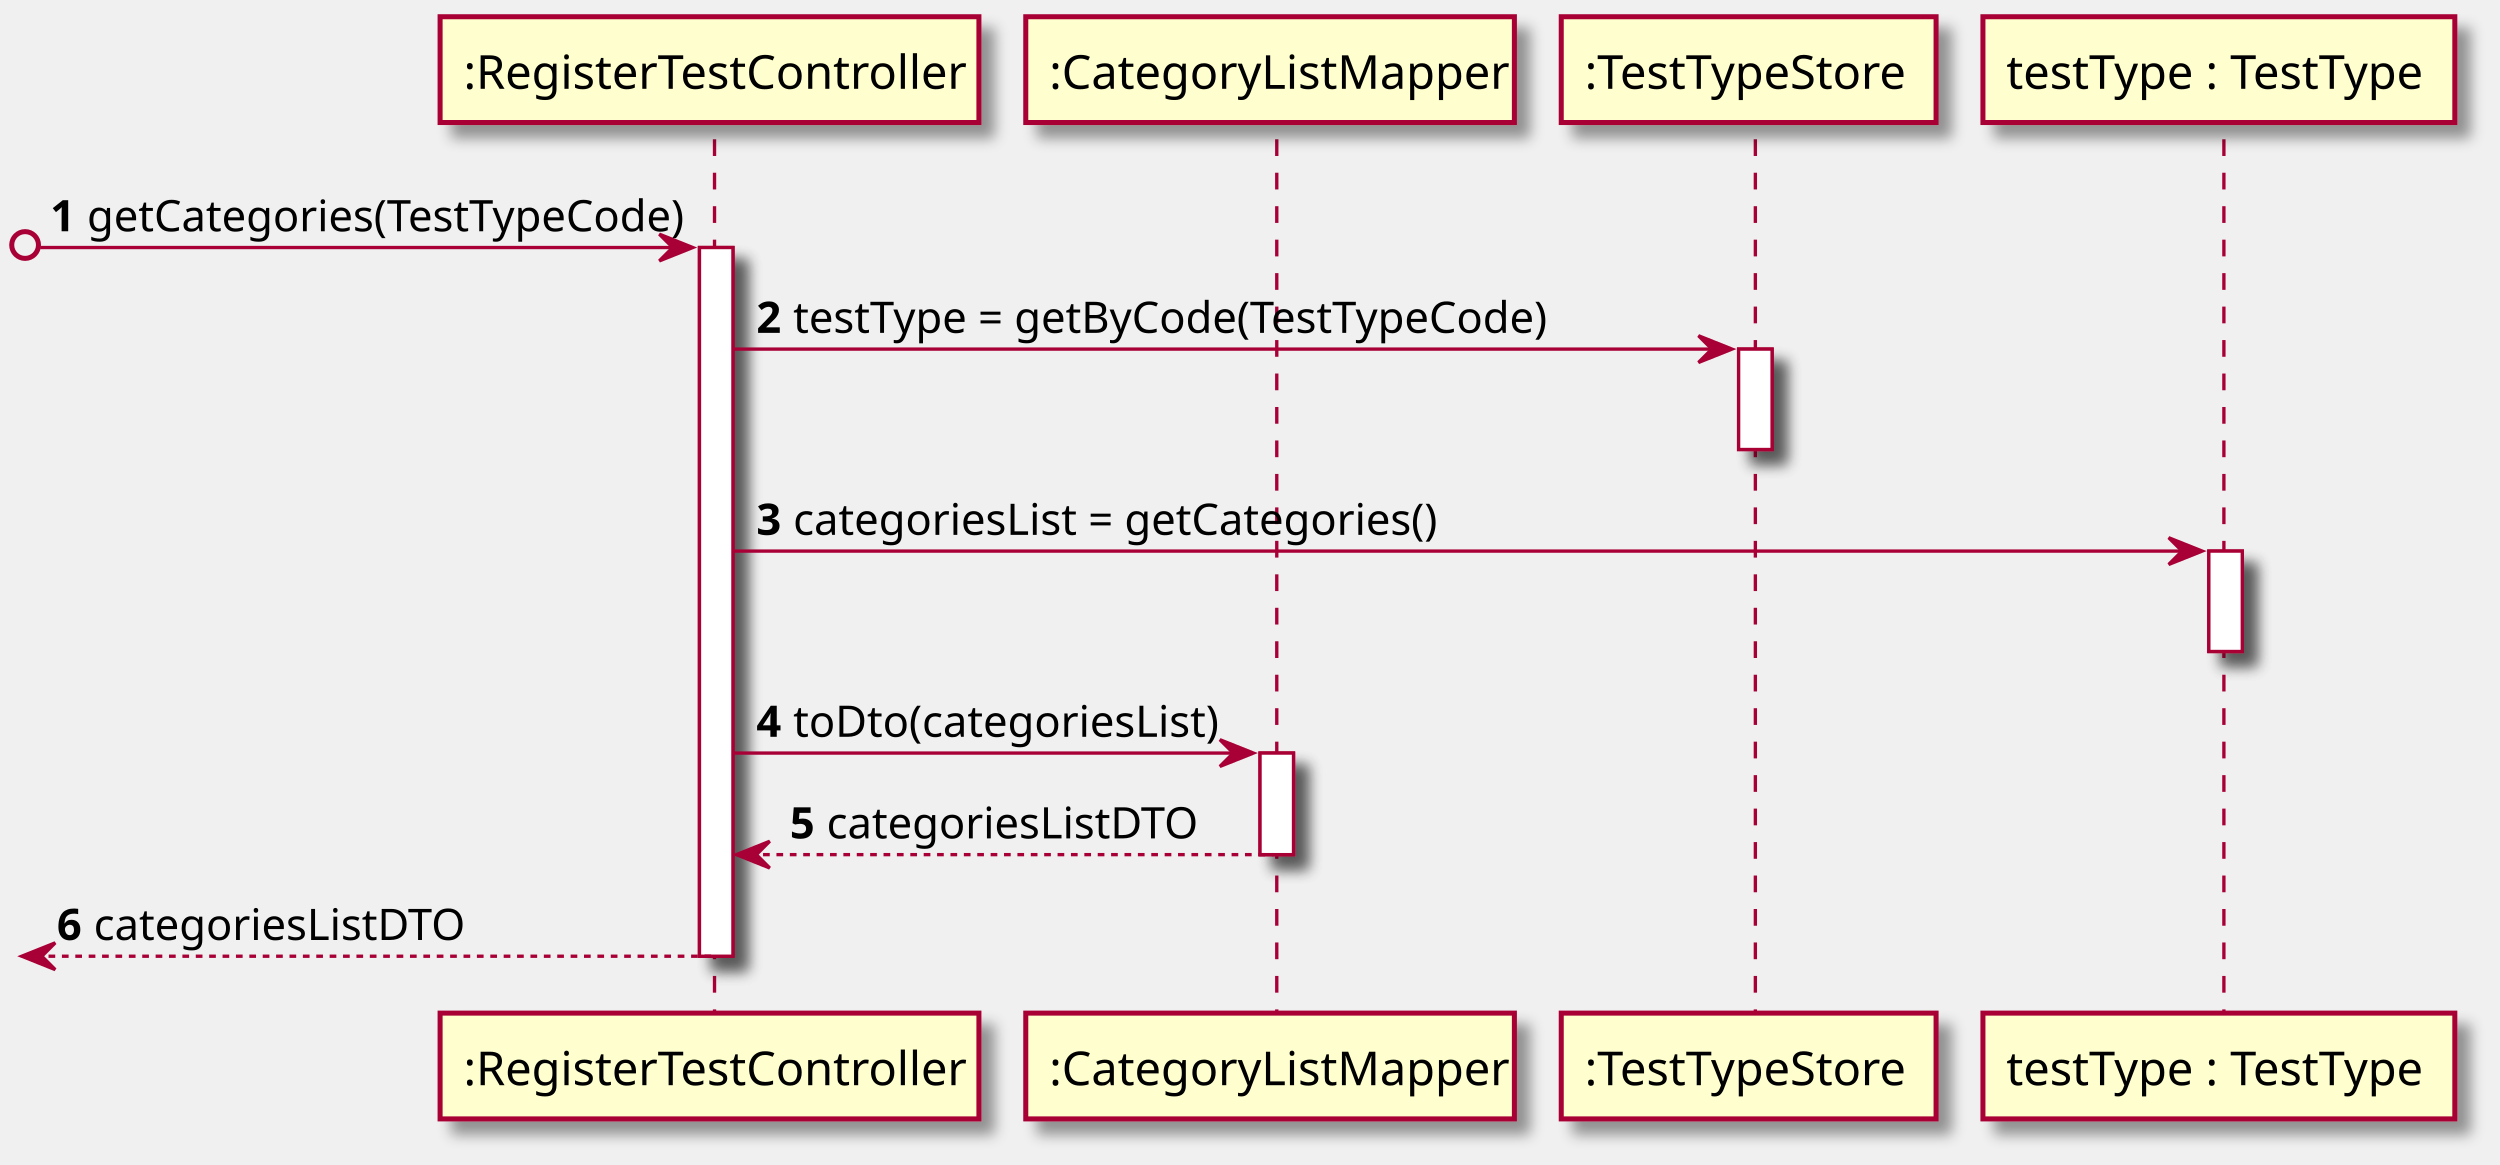
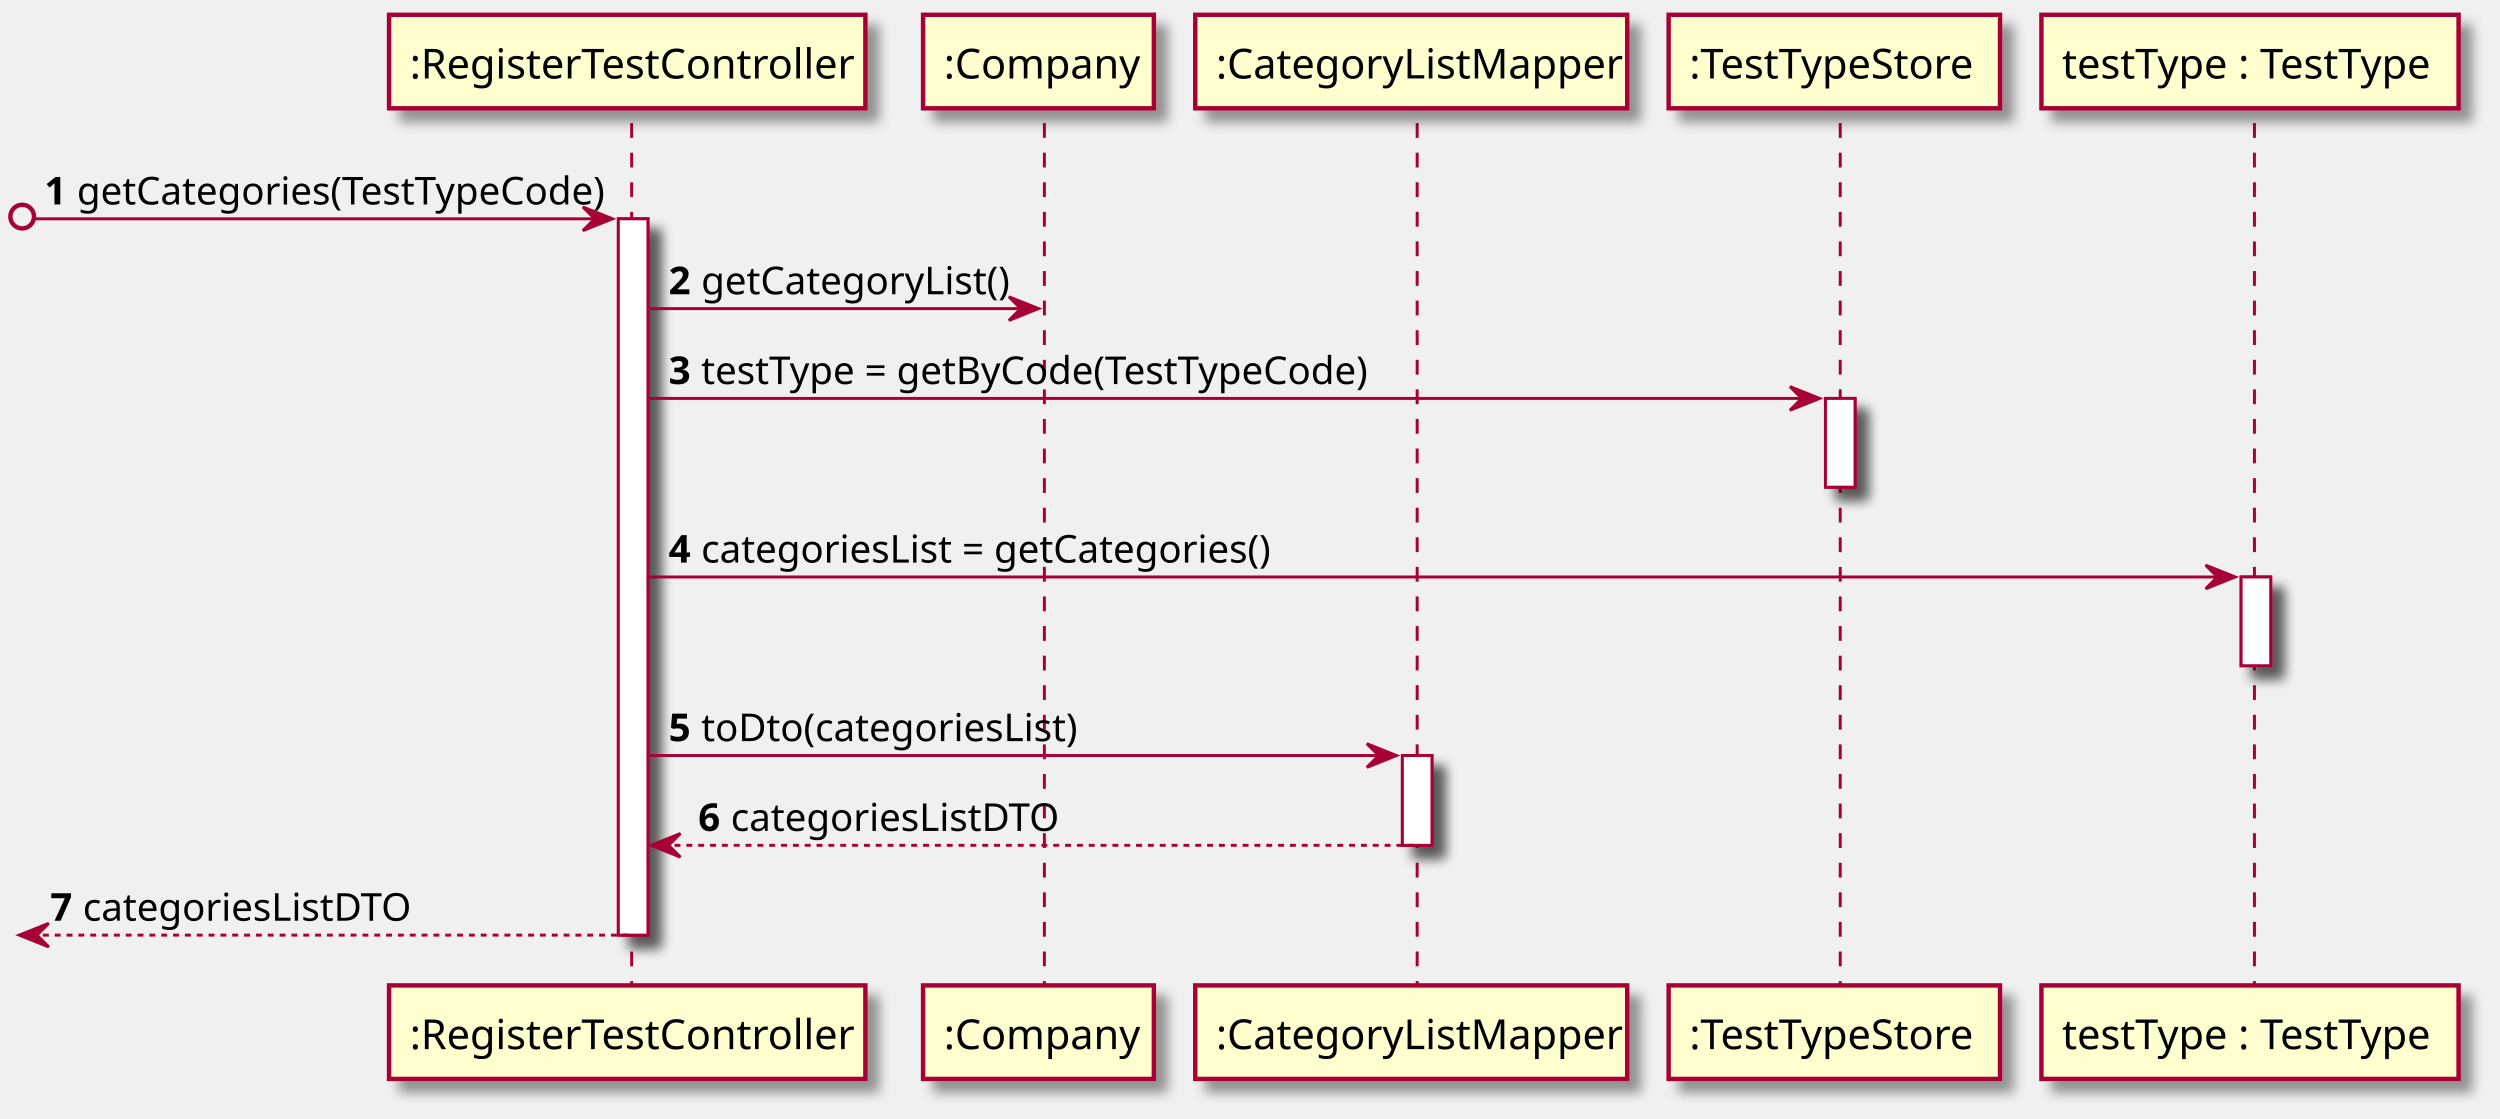
- <svg xmlns="http://www.w3.org/2000/svg" contentScriptType="application/ecmascript" contentStyleType="text/css" height="348px" preserveAspectRatio="none" style="width:747px;height:348px;" version="1.1" viewBox="0 0 747 348" width="747px" zoomAndPan="magnify">
+ <svg xmlns="http://www.w3.org/2000/svg" contentScriptType="application/ecmascript" contentStyleType="text/css" height="378px" preserveAspectRatio="none" style="width:845px;height:378px;background:#FFFFFF;" version="1.1" viewBox="0 0 845 378" width="845px" zoomAndPan="magnify">
  <defs>
-     <filter height="300%" id="fan7o51ymffx6" width="300%" x="-1" y="-1">
+     <filter height="300%" id="f1pz3iinw0b53b" width="300%" x="-1" y="-1">
      <feGaussianBlur result="blurOut" stdDeviation="2.0" />
      <feColorMatrix in="blurOut" result="blurOut2" type="matrix" values="0 0 0 0 0 0 0 0 0 0 0 0 0 0 0 0 0 0 .4 0" />
      <feOffset dx="4.0" dy="4.0" in="blurOut2" result="blurOut3" />
      <feBlend in="SourceGraphic" in2="blurOut3" mode="normal" />
    </filter>
  </defs>
  <g>
-     <rect fill="#FFFFFF" filter="url(#fan7o51ymffx6)" height="211.758" style="stroke:#A80036;stroke-width:1.0;" width="10" x="209" y="73.961" />
-     <rect fill="#FFFFFF" filter="url(#fan7o51ymffx6)" height="30.352" style="stroke:#A80036;stroke-width:1.0;" width="10" x="376.5" y="225.016" />
-     <rect fill="#FFFFFF" filter="url(#fan7o51ymffx6)" height="30" style="stroke:#A80036;stroke-width:1.0;" width="10" x="519.5" y="104.312" />
-     <rect fill="#FFFFFF" filter="url(#fan7o51ymffx6)" height="30" style="stroke:#A80036;stroke-width:1.0;" width="10" x="660" y="164.664" />
-     <line style="stroke:#A80036;stroke-width:1.0;stroke-dasharray:5.0,5.0;" x1="213.5" x2="213.5" y1="41.609" y2="303.719" />
-     <line style="stroke:#A80036;stroke-width:1.0;stroke-dasharray:5.0,5.0;" x1="381.5" x2="381.5" y1="41.609" y2="303.719" />
-     <line style="stroke:#A80036;stroke-width:1.0;stroke-dasharray:5.0,5.0;" x1="524.5" x2="524.5" y1="41.609" y2="303.719" />
-     <line style="stroke:#A80036;stroke-width:1.0;stroke-dasharray:5.0,5.0;" x1="664.5" x2="664.5" y1="41.609" y2="303.719" />
-     <rect fill="#FEFECE" filter="url(#fan7o51ymffx6)" height="31.609" style="stroke:#A80036;stroke-width:1.5;" width="161" x="131.5" y="5" />
-     <text fill="#000000" font-family="sans-serif" font-size="14" lengthAdjust="spacing" textLength="147" x="138.5" y="26.533">:RegisterTestController
-         </text>
-     <rect fill="#FEFECE" filter="url(#fan7o51ymffx6)" height="31.609" style="stroke:#A80036;stroke-width:1.5;" width="161" x="131.5" y="302.719" />
-     <text fill="#000000" font-family="sans-serif" font-size="14" lengthAdjust="spacing" textLength="147" x="138.5" y="324.252">:RegisterTestController
-         </text>
-     <rect fill="#FEFECE" filter="url(#fan7o51ymffx6)" height="31.609" style="stroke:#A80036;stroke-width:1.5;" width="146" x="306.5" y="5" />
-     <text fill="#000000" font-family="sans-serif" font-size="14" lengthAdjust="spacing" textLength="132" x="313.5" y="26.533">:CategoryListMapper
-         </text>
-     <rect fill="#FEFECE" filter="url(#fan7o51ymffx6)" height="31.609" style="stroke:#A80036;stroke-width:1.5;" width="146" x="306.5" y="302.719" />
-     <text fill="#000000" font-family="sans-serif" font-size="14" lengthAdjust="spacing" textLength="132" x="313.5" y="324.252">:CategoryListMapper
-         </text>
-     <rect fill="#FEFECE" filter="url(#fan7o51ymffx6)" height="31.609" style="stroke:#A80036;stroke-width:1.5;" width="112" x="466.5" y="5" />
-     <text fill="#000000" font-family="sans-serif" font-size="14" lengthAdjust="spacing" textLength="98" x="473.5" y="26.533">:TestTypeStore
-         </text>
-     <rect fill="#FEFECE" filter="url(#fan7o51ymffx6)" height="31.609" style="stroke:#A80036;stroke-width:1.5;" width="112" x="466.5" y="302.719" />
-     <text fill="#000000" font-family="sans-serif" font-size="14" lengthAdjust="spacing" textLength="98" x="473.5" y="324.252">:TestTypeStore
-         </text>
-     <rect fill="#FEFECE" filter="url(#fan7o51ymffx6)" height="31.609" style="stroke:#A80036;stroke-width:1.5;" width="141" x="592.5" y="5" />
-     <text fill="#000000" font-family="sans-serif" font-size="14" lengthAdjust="spacing" textLength="127" x="599.5" y="26.533">testType : TestType
-         </text>
-     <rect fill="#FEFECE" filter="url(#fan7o51ymffx6)" height="31.609" style="stroke:#A80036;stroke-width:1.5;" width="141" x="592.5" y="302.719" />
-     <text fill="#000000" font-family="sans-serif" font-size="14" lengthAdjust="spacing" textLength="127" x="599.5" y="324.252">testType : TestType
-         </text>
-     <rect fill="#FFFFFF" filter="url(#fan7o51ymffx6)" height="211.758" style="stroke:#A80036;stroke-width:1.0;" width="10" x="209" y="73.961" />
-     <rect fill="#FFFFFF" filter="url(#fan7o51ymffx6)" height="30.352" style="stroke:#A80036;stroke-width:1.0;" width="10" x="376.5" y="225.016" />
-     <rect fill="#FFFFFF" filter="url(#fan7o51ymffx6)" height="30" style="stroke:#A80036;stroke-width:1.0;" width="10" x="519.5" y="104.312" />
-     <rect fill="#FFFFFF" filter="url(#fan7o51ymffx6)" height="30" style="stroke:#A80036;stroke-width:1.0;" width="10" x="660" y="164.664" />
+     <rect fill="#FFFFFF" filter="url(#f1pz3iinw0b53b)" height="242.109" style="stroke:#A80036;stroke-width:1.0;" width="10" x="209" y="73.961" />
+     <rect fill="#FFFFFF" filter="url(#f1pz3iinw0b53b)" height="30.352" style="stroke:#A80036;stroke-width:1.0;" width="10" x="474" y="255.367" />
+     <rect fill="#FFFFFF" filter="url(#f1pz3iinw0b53b)" height="30" style="stroke:#A80036;stroke-width:1.0;" width="10" x="617" y="134.664" />
+     <rect fill="#FFFFFF" filter="url(#f1pz3iinw0b53b)" height="30" style="stroke:#A80036;stroke-width:1.0;" width="10" x="757.5" y="195.016" />
+     <line style="stroke:#A80036;stroke-width:1.0;stroke-dasharray:5.0,5.0;" x1="213.5" x2="213.5" y1="41.609" y2="334.07" />
+     <line style="stroke:#A80036;stroke-width:1.0;stroke-dasharray:5.0,5.0;" x1="353" x2="353" y1="41.609" y2="334.07" />
+     <line style="stroke:#A80036;stroke-width:1.0;stroke-dasharray:5.0,5.0;" x1="479" x2="479" y1="41.609" y2="334.07" />
+     <line style="stroke:#A80036;stroke-width:1.0;stroke-dasharray:5.0,5.0;" x1="622" x2="622" y1="41.609" y2="334.07" />
+     <line style="stroke:#A80036;stroke-width:1.0;stroke-dasharray:5.0,5.0;" x1="762" x2="762" y1="41.609" y2="334.07" />
+     <rect fill="#FEFECE" filter="url(#f1pz3iinw0b53b)" height="31.609" style="stroke:#A80036;stroke-width:1.5;" width="161" x="131.5" y="5" />
+     <text fill="#000000" font-family="sans-serif" font-size="14" lengthAdjust="spacing" textLength="147" x="138.5" y="26.533">:RegisterTestController</text>
+     <rect fill="#FEFECE" filter="url(#f1pz3iinw0b53b)" height="31.609" style="stroke:#A80036;stroke-width:1.5;" width="161" x="131.5" y="333.07" />
+     <text fill="#000000" font-family="sans-serif" font-size="14" lengthAdjust="spacing" textLength="147" x="138.5" y="354.603">:RegisterTestController</text>
+     <rect fill="#FEFECE" filter="url(#f1pz3iinw0b53b)" height="31.609" style="stroke:#A80036;stroke-width:1.5;" width="78" x="312" y="5" />
+     <text fill="#000000" font-family="sans-serif" font-size="14" lengthAdjust="spacing" textLength="64" x="319" y="26.533">:Company</text>
+     <rect fill="#FEFECE" filter="url(#f1pz3iinw0b53b)" height="31.609" style="stroke:#A80036;stroke-width:1.5;" width="78" x="312" y="333.07" />
+     <text fill="#000000" font-family="sans-serif" font-size="14" lengthAdjust="spacing" textLength="64" x="319" y="354.603">:Company</text>
+     <rect fill="#FEFECE" filter="url(#f1pz3iinw0b53b)" height="31.609" style="stroke:#A80036;stroke-width:1.5;" width="146" x="404" y="5" />
+     <text fill="#000000" font-family="sans-serif" font-size="14" lengthAdjust="spacing" textLength="132" x="411" y="26.533">:CategoryListMapper</text>
+     <rect fill="#FEFECE" filter="url(#f1pz3iinw0b53b)" height="31.609" style="stroke:#A80036;stroke-width:1.5;" width="146" x="404" y="333.07" />
+     <text fill="#000000" font-family="sans-serif" font-size="14" lengthAdjust="spacing" textLength="132" x="411" y="354.603">:CategoryListMapper</text>
+     <rect fill="#FEFECE" filter="url(#f1pz3iinw0b53b)" height="31.609" style="stroke:#A80036;stroke-width:1.5;" width="112" x="564" y="5" />
+     <text fill="#000000" font-family="sans-serif" font-size="14" lengthAdjust="spacing" textLength="98" x="571" y="26.533">:TestTypeStore</text>
+     <rect fill="#FEFECE" filter="url(#f1pz3iinw0b53b)" height="31.609" style="stroke:#A80036;stroke-width:1.5;" width="112" x="564" y="333.07" />
+     <text fill="#000000" font-family="sans-serif" font-size="14" lengthAdjust="spacing" textLength="98" x="571" y="354.603">:TestTypeStore</text>
+     <rect fill="#FEFECE" filter="url(#f1pz3iinw0b53b)" height="31.609" style="stroke:#A80036;stroke-width:1.5;" width="141" x="690" y="5" />
+     <text fill="#000000" font-family="sans-serif" font-size="14" lengthAdjust="spacing" textLength="127" x="697" y="26.533">testType : TestType</text>
+     <rect fill="#FEFECE" filter="url(#f1pz3iinw0b53b)" height="31.609" style="stroke:#A80036;stroke-width:1.5;" width="141" x="690" y="333.07" />
+     <text fill="#000000" font-family="sans-serif" font-size="14" lengthAdjust="spacing" textLength="127" x="697" y="354.603">testType : TestType</text>
+     <rect fill="#FFFFFF" filter="url(#f1pz3iinw0b53b)" height="242.109" style="stroke:#A80036;stroke-width:1.0;" width="10" x="209" y="73.961" />
+     <rect fill="#FFFFFF" filter="url(#f1pz3iinw0b53b)" height="30.352" style="stroke:#A80036;stroke-width:1.0;" width="10" x="474" y="255.367" />
+     <rect fill="#FFFFFF" filter="url(#f1pz3iinw0b53b)" height="30" style="stroke:#A80036;stroke-width:1.0;" width="10" x="617" y="134.664" />
+     <rect fill="#FFFFFF" filter="url(#f1pz3iinw0b53b)" height="30" style="stroke:#A80036;stroke-width:1.0;" width="10" x="757.5" y="195.016" />
    <ellipse cx="7.5" cy="73.211" rx="4" ry="4" style="stroke:#A80036;stroke-width:1.5;fill:none;" />
    <polygon fill="#A80036" points="197,69.961,207,73.961,197,77.961,201,73.961" style="stroke:#A80036;stroke-width:1.0;" />
    <line style="stroke:#A80036;stroke-width:1.0;" x1="12" x2="203" y1="73.961" y2="73.961" />
-     <text fill="#000000" font-family="sans-serif" font-size="13" font-weight="bold" lengthAdjust="spacing" textLength="7" x="15" y="69.105">1
-         </text>
-     <text fill="#000000" font-family="sans-serif" font-size="13" lengthAdjust="spacing" textLength="171" x="26" y="69.105">getCategories(TestTypeCode)
-         </text>
-     <polygon fill="#A80036" points="507.5,100.312,517.5,104.312,507.5,108.312,511.5,104.312" style="stroke:#A80036;stroke-width:1.0;" />
-     <line style="stroke:#A80036;stroke-width:1.0;" x1="219" x2="513.5" y1="104.312" y2="104.312" />
-     <text fill="#000000" font-family="sans-serif" font-size="13" font-weight="bold" lengthAdjust="spacing" textLength="7" x="226" y="99.456">2
-         </text>
-     <text fill="#000000" font-family="sans-serif" font-size="13" lengthAdjust="spacing" textLength="221" x="237" y="99.456">testType = getByCode(TestTypeCode)
-         </text>
-     <polygon fill="#A80036" points="648,160.664,658,164.664,648,168.664,652,164.664" style="stroke:#A80036;stroke-width:1.0;" />
-     <line style="stroke:#A80036;stroke-width:1.0;" x1="219" x2="654" y1="164.664" y2="164.664" />
-     <text fill="#000000" font-family="sans-serif" font-size="13" font-weight="bold" lengthAdjust="spacing" textLength="7" x="226" y="159.808">3
-         </text>
-     <text fill="#000000" font-family="sans-serif" font-size="13" lengthAdjust="spacing" textLength="185" x="237" y="159.808">categoriesList = getCategories()
-         </text>
-     <polygon fill="#A80036" points="364.5,221.016,374.5,225.016,364.5,229.016,368.5,225.016" style="stroke:#A80036;stroke-width:1.0;" />
-     <line style="stroke:#A80036;stroke-width:1.0;" x1="219" x2="370.5" y1="225.016" y2="225.016" />
-     <text fill="#000000" font-family="sans-serif" font-size="13" font-weight="bold" lengthAdjust="spacing" textLength="7" x="226" y="220.159">4
-         </text>
-     <text fill="#000000" font-family="sans-serif" font-size="13" lengthAdjust="spacing" textLength="120" x="237" y="220.159">toDto(categoriesList)
-         </text>
-     <polygon fill="#A80036" points="230,251.367,220,255.367,230,259.367,226,255.367" style="stroke:#A80036;stroke-width:1.0;" />
-     <line style="stroke:#A80036;stroke-width:1.0;stroke-dasharray:2.0,2.0;" x1="224" x2="380.5" y1="255.367" y2="255.367" />
-     <text fill="#000000" font-family="sans-serif" font-size="13" font-weight="bold" lengthAdjust="spacing" textLength="7" x="236" y="250.511">5
-         </text>
-     <text fill="#000000" font-family="sans-serif" font-size="13" lengthAdjust="spacing" textLength="107" x="247" y="250.511">categoriesListDTO
-         </text>
-     <polygon fill="#A80036" points="16.5,281.719,6.5,285.719,16.5,289.719,12.5,285.719" style="stroke:#A80036;stroke-width:1.0;" />
-     <line style="stroke:#A80036;stroke-width:1.0;stroke-dasharray:2.0,2.0;" x1="14.5" x2="213" y1="285.719" y2="285.719" />
-     <text fill="#000000" font-family="sans-serif" font-size="13" font-weight="bold" lengthAdjust="spacing" textLength="7" x="17" y="280.862">6
-         </text>
-     <text fill="#000000" font-family="sans-serif" font-size="13" lengthAdjust="spacing" textLength="107" x="28" y="280.862">categoriesListDTO
-         </text>
+     <text fill="#000000" font-family="sans-serif" font-size="13" font-weight="bold" lengthAdjust="spacing" textLength="7" x="15" y="69.105">1</text>
+     <text fill="#000000" font-family="sans-serif" font-size="13" lengthAdjust="spacing" textLength="171" x="26" y="69.105">getCategories(TestTypeCode)</text>
+     <polygon fill="#A80036" points="341,100.312,351,104.312,341,108.312,345,104.312" style="stroke:#A80036;stroke-width:1.0;" />
+     <line style="stroke:#A80036;stroke-width:1.0;" x1="219" x2="347" y1="104.312" y2="104.312" />
+     <text fill="#000000" font-family="sans-serif" font-size="13" font-weight="bold" lengthAdjust="spacing" textLength="7" x="226" y="99.456">2</text>
+     <text fill="#000000" font-family="sans-serif" font-size="13" lengthAdjust="spacing" textLength="99" x="237" y="99.456">getCategoryList()</text>
+     <polygon fill="#A80036" points="605,130.664,615,134.664,605,138.664,609,134.664" style="stroke:#A80036;stroke-width:1.0;" />
+     <line style="stroke:#A80036;stroke-width:1.0;" x1="219" x2="611" y1="134.664" y2="134.664" />
+     <text fill="#000000" font-family="sans-serif" font-size="13" font-weight="bold" lengthAdjust="spacing" textLength="7" x="226" y="129.808">3</text>
+     <text fill="#000000" font-family="sans-serif" font-size="13" lengthAdjust="spacing" textLength="221" x="237" y="129.808">testType = getByCode(TestTypeCode)</text>
+     <polygon fill="#A80036" points="745.5,191.016,755.5,195.016,745.5,199.016,749.5,195.016" style="stroke:#A80036;stroke-width:1.0;" />
+     <line style="stroke:#A80036;stroke-width:1.0;" x1="219" x2="751.5" y1="195.016" y2="195.016" />
+     <text fill="#000000" font-family="sans-serif" font-size="13" font-weight="bold" lengthAdjust="spacing" textLength="7" x="226" y="190.159">4</text>
+     <text fill="#000000" font-family="sans-serif" font-size="13" lengthAdjust="spacing" textLength="185" x="237" y="190.159">categoriesList = getCategories()</text>
+     <polygon fill="#A80036" points="462,251.367,472,255.367,462,259.367,466,255.367" style="stroke:#A80036;stroke-width:1.0;" />
+     <line style="stroke:#A80036;stroke-width:1.0;" x1="219" x2="468" y1="255.367" y2="255.367" />
+     <text fill="#000000" font-family="sans-serif" font-size="13" font-weight="bold" lengthAdjust="spacing" textLength="7" x="226" y="250.511">5</text>
+     <text fill="#000000" font-family="sans-serif" font-size="13" lengthAdjust="spacing" textLength="120" x="237" y="250.511">toDto(categoriesList)</text>
+     <polygon fill="#A80036" points="230,281.719,220,285.719,230,289.719,226,285.719" style="stroke:#A80036;stroke-width:1.0;" />
+     <line style="stroke:#A80036;stroke-width:1.0;stroke-dasharray:2.0,2.0;" x1="224" x2="478" y1="285.719" y2="285.719" />
+     <text fill="#000000" font-family="sans-serif" font-size="13" font-weight="bold" lengthAdjust="spacing" textLength="7" x="236" y="280.862">6</text>
+     <text fill="#000000" font-family="sans-serif" font-size="13" lengthAdjust="spacing" textLength="107" x="247" y="280.862">categoriesListDTO</text>
+     <polygon fill="#A80036" points="16.5,312.07,6.5,316.07,16.5,320.07,12.5,316.07" style="stroke:#A80036;stroke-width:1.0;" />
+     <line style="stroke:#A80036;stroke-width:1.0;stroke-dasharray:2.0,2.0;" x1="14.5" x2="213" y1="316.07" y2="316.07" />
+     <text fill="#000000" font-family="sans-serif" font-size="13" font-weight="bold" lengthAdjust="spacing" textLength="7" x="17" y="311.214">7</text>
+     <text fill="#000000" font-family="sans-serif" font-size="13" lengthAdjust="spacing" textLength="107" x="28" y="311.214">categoriesListDTO</text>
  </g>
</svg>
